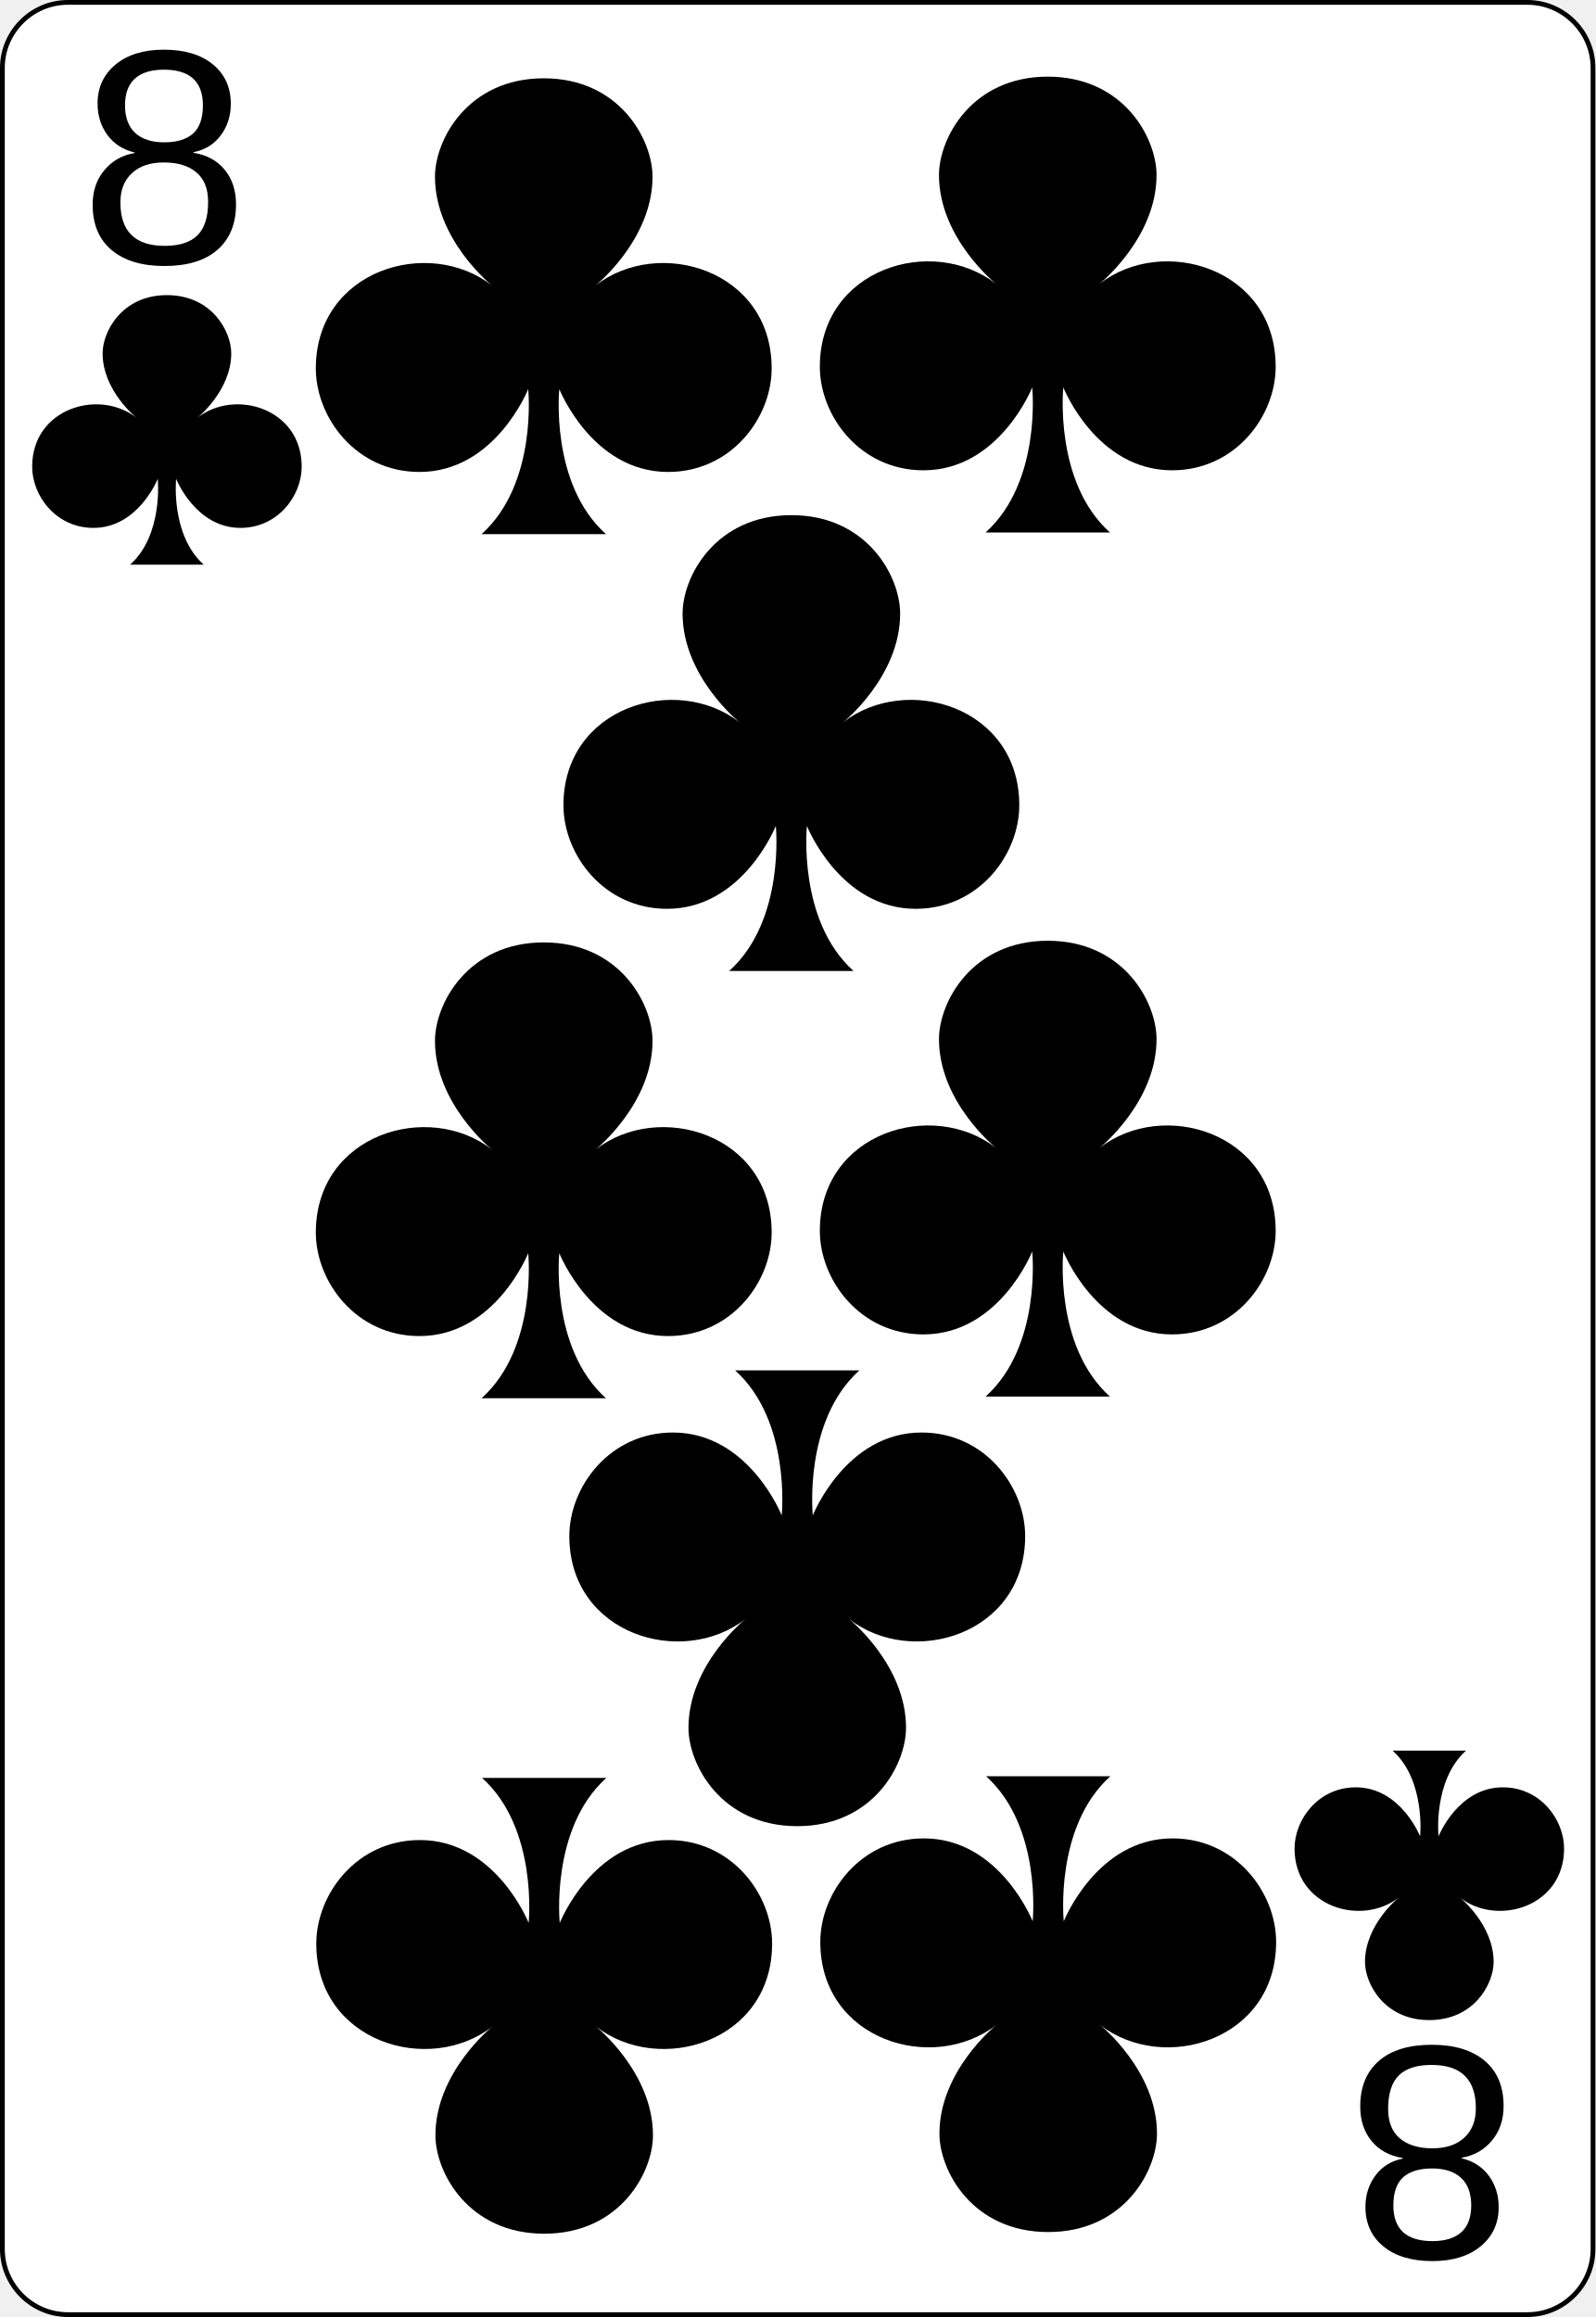
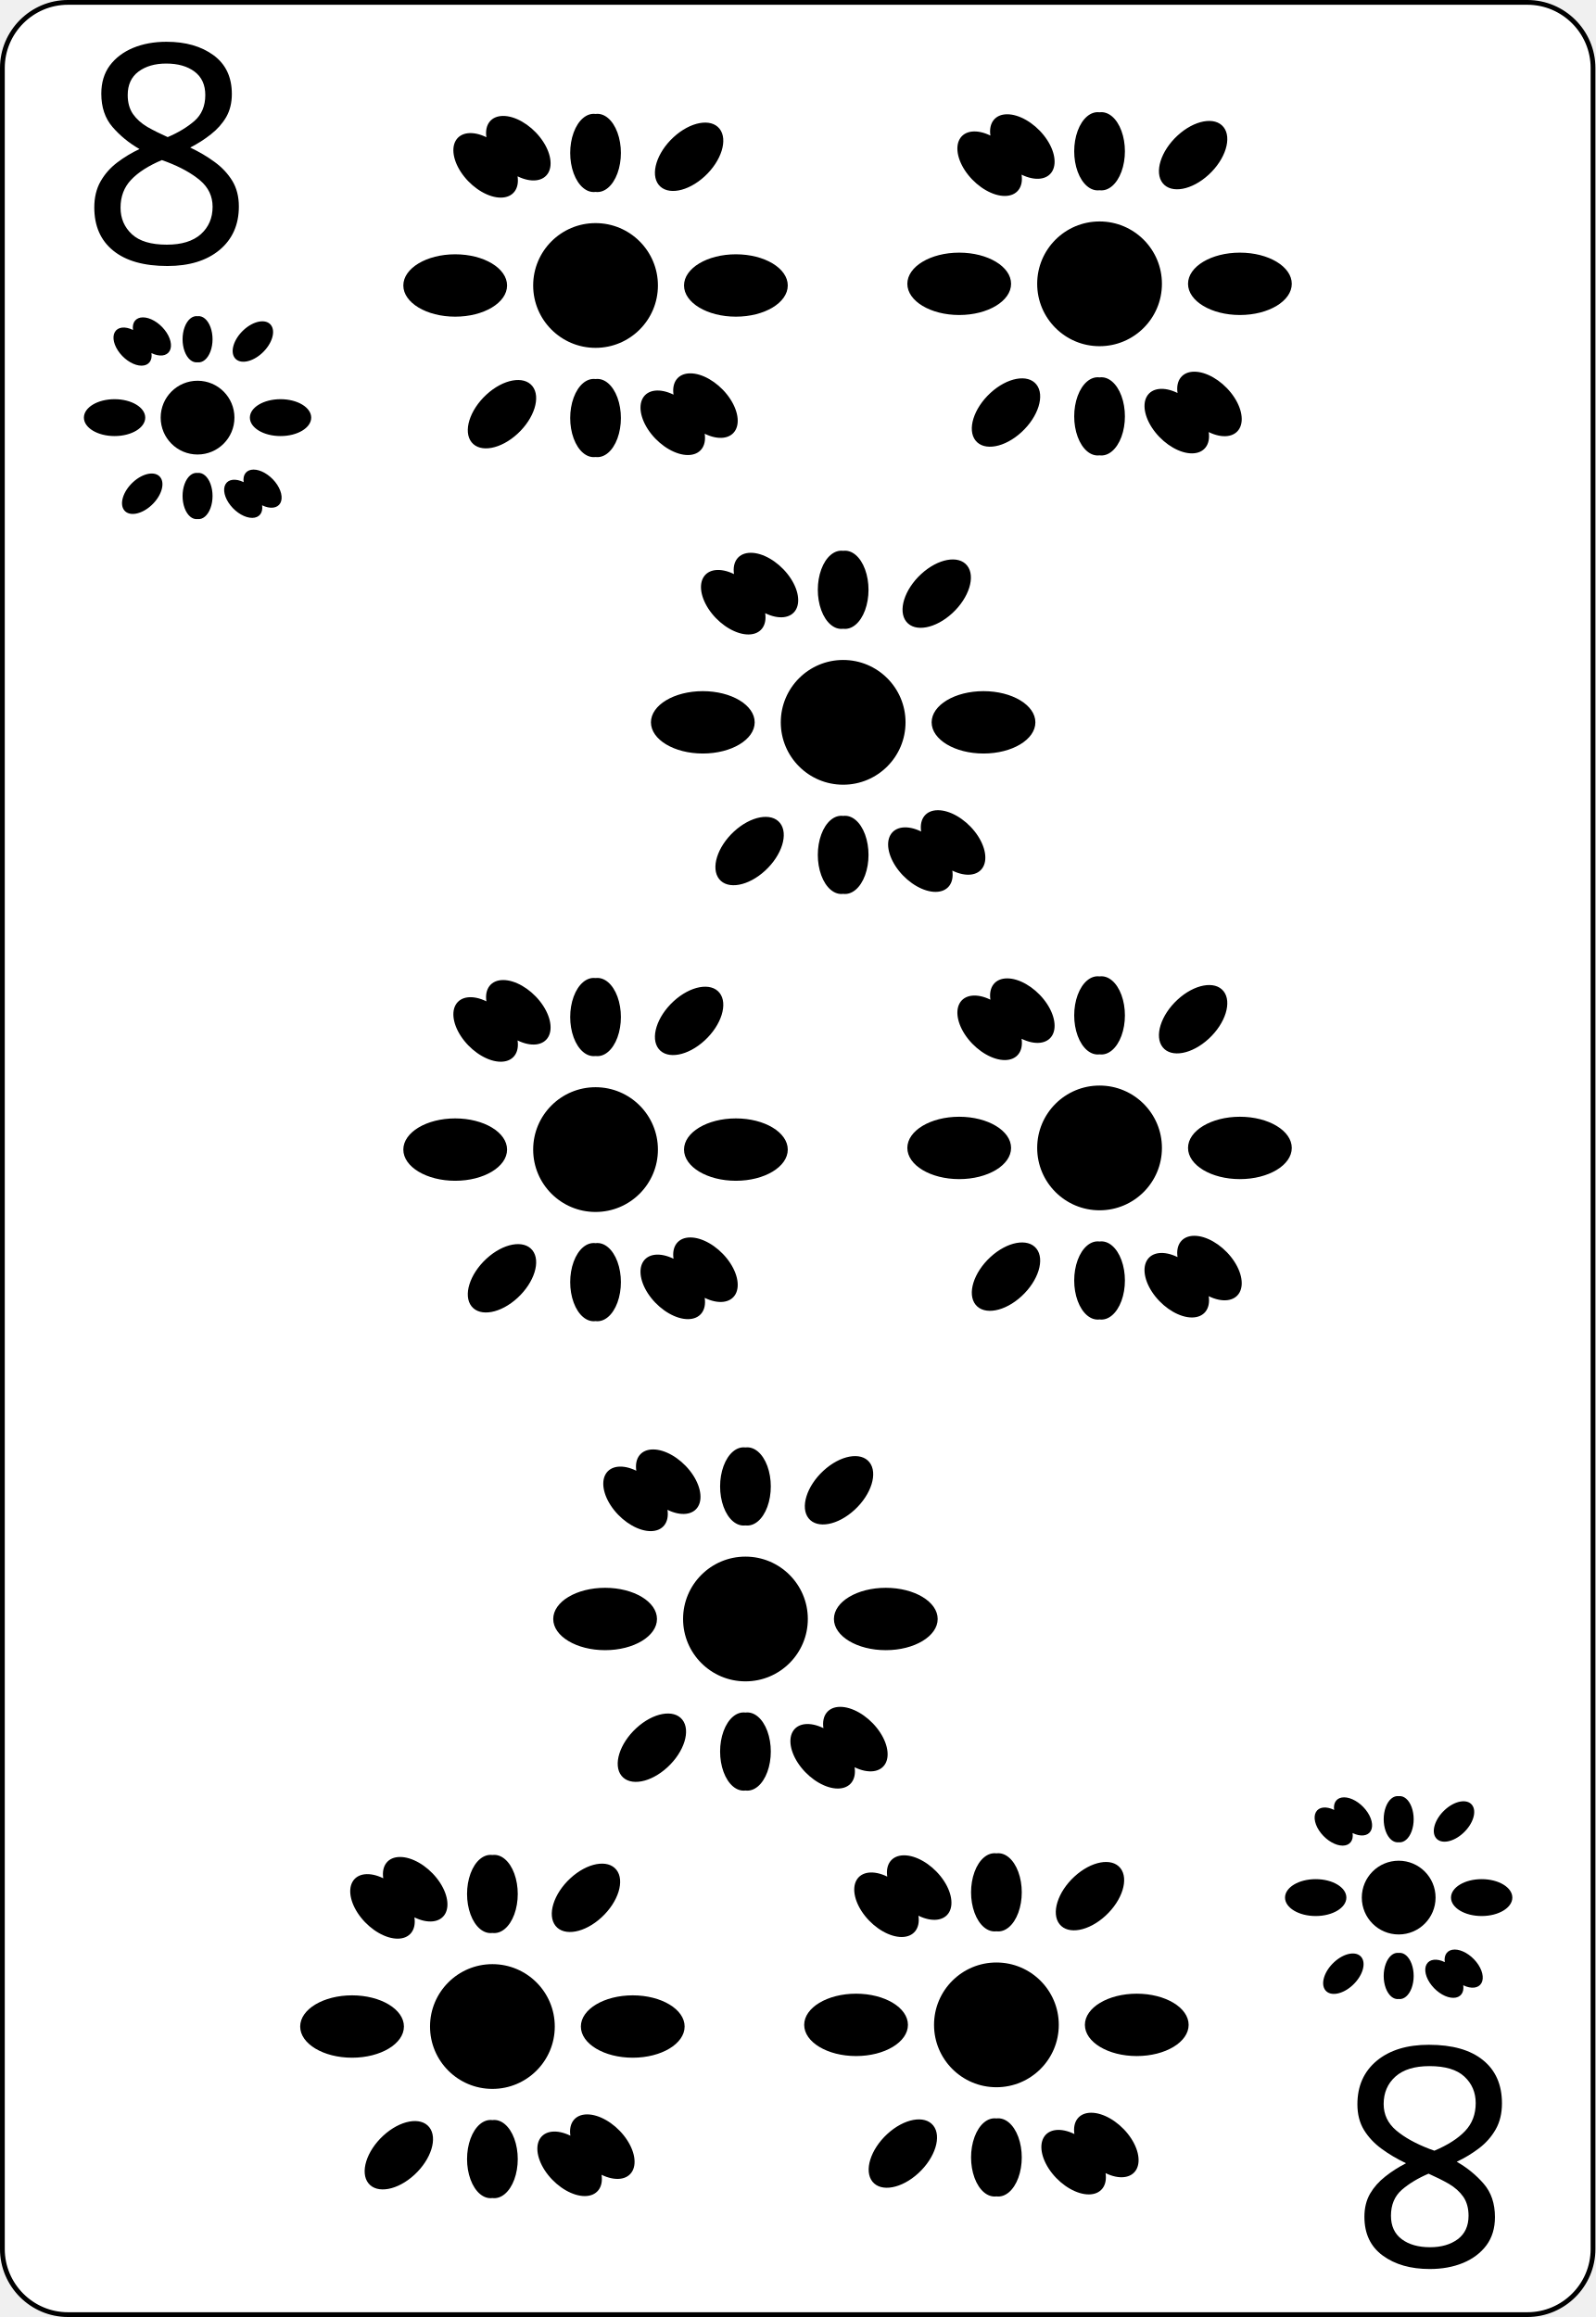
<svg xmlns="http://www.w3.org/2000/svg" xmlns:xlink="http://www.w3.org/1999/xlink" width="167.087pt" height="242.667pt" viewBox="0 0 167.087 242.667" xml:space="preserve" id="svg2" version="1.1">
  <defs id="defs41">
    <radialGradient xlink:href="#linearGradient2984" id="radialGradient3760" cx="48.231" cy="18.138" fx="48.231" fy="18.138" r="9.5" gradientUnits="userSpaceOnUse" gradientTransform="matrix(-1.560526,0.01828294,-0.02684055,-2.290953,123.9838,58.80911)" />
    <linearGradient id="linearGradient2984">
      <stop style="stop-color:#000000;stop-opacity:1;" offset="0" id="stop2986" />
      <stop style="stop-color:#000000;stop-opacity:0.656;" offset="1" id="stop2988" />
    </linearGradient>
    <radialGradient xlink:href="#linearGradient3784" id="radialGradient3792" cx="171.487" cy="511.223" fx="171.487" fy="511.223" r="81.903" gradientTransform="matrix(1.152989,-0.6739155,0.3948202,0.6754904,-233.6326,270.4008)" gradientUnits="userSpaceOnUse" />
    <linearGradient id="linearGradient3784">
      <stop style="stop-color:#ffffff;stop-opacity:0.534;" offset="0" id="stop3786" />
      <stop style="stop-color:#000000;stop-opacity:0;" offset="1" id="stop3788" />
    </linearGradient>
    <radialGradient r="81.903" fy="511.223" fx="171.487" cy="511.223" cx="171.487" gradientTransform="matrix(1.152989,-0.6739155,0.3948202,0.6754904,-233.6326,270.4008)" gradientUnits="userSpaceOnUse" id="radialGradient3855" xlink:href="#linearGradient3784-4" />
    <linearGradient id="linearGradient3784-4">
      <stop style="stop-color:#ffffff;stop-opacity:0.519;" offset="0" id="stop3786-8" />
      <stop style="stop-color:#000000;stop-opacity:0;" offset="1" id="stop3788-6" />
    </linearGradient>
    <radialGradient r="81.903" fy="461.841" fx="181.694" cy="461.841" cx="181.694" gradientTransform="matrix(1.152989,-0.6739155,0.3948202,0.6754904,-233.6326,270.4008)" gradientUnits="userSpaceOnUse" id="radialGradient3916" xlink:href="#linearGradient3784-3" />
    <linearGradient id="linearGradient3784-3">
      <stop style="stop-color:#ffffff;stop-opacity:0.702;" offset="0" id="stop3786-86" />
      <stop style="stop-color:#000000;stop-opacity:0;" offset="1" id="stop3788-2" />
    </linearGradient>
  </defs>
  <g id="Layer_x0020_1" style="fill-rule:nonzero;clip-rule:nonzero;stroke:#000000;stroke-miterlimit:4;">
    <path style="fill:#FFFFFF;stroke-width:0.5;" d="M166.837,235.548c0,3.777-3.087,6.869-6.871,6.869H7.111c-3.775,0-6.861-3.092-6.861-6.869V7.12C0.25,3.343,3.336,0.25,7.111,0.25h152.855    c3.784,0,6.871,3.093,6.871,6.87v228.428z" id="path5" />
    <g style="stroke:none;" id="g7">
      <g id="g9">
				
			</g>
    </g>
    <g id="g15">
			
		</g>
    <g id="g19">
			
		</g>
    <g style="stroke:none;" id="g23">
      <g id="g25">
				
			</g>
    </g>
    <g style="stroke:none;" id="g31">
      <g id="g33">
				
			</g>
    </g>
  </g>
-   <text xml:space="preserve" style="font-size:32px;font-style:normal;font-weight:normal;line-height:125%;letter-spacing:0px;word-spacing:0px;fill:#000000;fill-opacity:1;stroke:none;font-family:Bitstream Vera Sans" x="8.311" y="27.548" id="text3788">
-     <tspan id="tspan3790" x="8.311" y="27.548" style="font-style:normal;font-variant:normal;font-weight:normal;font-stretch:normal;font-family:Arial;-inkscape-font-specification:Arial">8</tspan>
+   <text xml:space="preserve" style="font-size:32px;font-style:normal;font-weight:normal;line-height:125%;letter-spacing:0px;word-spacing:0px;fill:#000000;fill-opacity:1;stroke:none;font-family:'Oswald', sans-serif" x="8.311" y="27.548" id="text3788">
+     <tspan id="tspan3790" x="8.311" y="27.548" style="font-style:normal;font-variant:normal;font-weight:normal;font-stretch:normal;font-family:'Oswald', sans-serif;-inkscape-font-specification:'Oswald'">8</tspan>
  </text>
  <g transform="matrix(1.485651,0,0,1.485651,-54.02466,10.01807)" id="layer1-1-4">
-     <path id="cl-9" d="m 50.291,22.698 c 0,0 2.375,-1.9 2.375,-4.534 0,-1.542 -1.369,-4.102 -4.534,-4.102 -3.165,0 -4.534,2.561 -4.534,4.102 0,2.634 2.375,4.534 2.375,4.534 -2.638,-2.055 -7.341,-0.652 -7.341,3.455 0,2.056 1.68,4.318 4.318,4.318 3.165,0 4.534,-3.455 4.534,-3.455 0,0 0.402,3.938 -1.943,6.046 h 5.182 c -2.345,-2.107 -1.943,-6.046 -1.943,-6.046 0,0 1.369,3.455 4.534,3.455 2.639,0 4.318,-2.263 4.318,-4.318 0,-4.107 -4.703,-5.51 -7.341,-3.455 z" style="fill:#000000" />
+     <path id="cl-9" d="       M 50.291,20.098 A 2.6,2.6 0 1,1 50.291,25.298 A 2.6,2.6 0 1,1 50.291,20.098 z       M 50.291,15.548 A 0.98,1.63 0 1,1 50.291,18.798 A 0.98,1.63 0 1,1 50.291,15.548 z       M 53.541,16.518 A 0.98,1.63 45 1,1 54.841,18.148 A 0.98,1.63 45 1,1 53.541,16.518 z       M 56.141,21.398 A 1.63,0.98 0 1,1 56.141,23.998 A 1.63,0.98 0 1,1 56.141,21.398 z       M 53.541,27.248 A 0.98,1.63 -45 1,1 54.841,28.878 A 0.98,1.63 -45 1,1 53.541,27.248 z       M 50.291,26.598 A 0.98,1.63 0 1,1 50.291,29.848 A 0.98,1.63 0 1,1 50.291,26.598 z       M 45.741,27.248 A 0.98,1.63 45 1,1 47.041,28.878 A 0.98,1.63 45 1,1 45.741,27.248 z       M 44.441,21.398 A 1.63,0.98 0 1,1 44.441,23.998 A 1.63,0.98 0 1,1 44.441,21.398 z       M 45.741,16.518 A 0.98,1.63 -45 1,1 47.041,18.148 A 0.98,1.63 -45 1,1 45.741,16.518 z" style="fill:#000000" />
  </g>
-   <text xml:space="preserve" style="font-size:32px;font-style:normal;font-weight:normal;line-height:125%;letter-spacing:0px;word-spacing:0px;fill:#000000;fill-opacity:1;stroke:none;font-family:Bitstream Vera Sans" x="-158.864" y="-214.467" id="text3788-8" transform="scale(-1,-1)">
-     <tspan id="tspan3790-7" x="-158.864" y="-214.467" style="font-style:normal;font-variant:normal;font-weight:normal;font-stretch:normal;font-family:Arial;-inkscape-font-specification:Arial">8</tspan>
+   <text xml:space="preserve" style="font-size:32px;font-style:normal;font-weight:normal;line-height:125%;letter-spacing:0px;word-spacing:0px;fill:#000000;fill-opacity:1;stroke:none;font-family:'Oswald', sans-serif" x="-158.864" y="-214.467" id="text3788-8" transform="scale(-1,-1)">
+     <tspan id="tspan3790-7" x="-158.864" y="-214.467" style="font-style:normal;font-variant:normal;font-weight:normal;font-stretch:normal;font-family:'Oswald', sans-serif;-inkscape-font-specification:'Oswald'">8</tspan>
  </text>
  <g transform="matrix(-1.485651,0,0,-1.485651,221.1992,232.4618)" id="layer1-1-4-1">
-     <path id="cl-9-7" d="m 50.291,22.698 c 0,0 2.375,-1.9 2.375,-4.534 0,-1.542 -1.369,-4.102 -4.534,-4.102 -3.165,0 -4.534,2.561 -4.534,4.102 0,2.634 2.375,4.534 2.375,4.534 -2.638,-2.055 -7.341,-0.652 -7.341,3.455 0,2.056 1.68,4.318 4.318,4.318 3.165,0 4.534,-3.455 4.534,-3.455 0,0 0.402,3.938 -1.943,6.046 h 5.182 c -2.345,-2.107 -1.943,-6.046 -1.943,-6.046 0,0 1.369,3.455 4.534,3.455 2.639,0 4.318,-2.263 4.318,-4.318 0,-4.107 -4.703,-5.51 -7.341,-3.455 z" style="fill:#000000" />
+     <path id="cl-9-7" d="       M 50.291,20.098 A 2.6,2.6 0 1,1 50.291,25.298 A 2.6,2.6 0 1,1 50.291,20.098 z       M 50.291,15.548 A 0.98,1.63 0 1,1 50.291,18.798 A 0.98,1.63 0 1,1 50.291,15.548 z       M 53.541,16.518 A 0.98,1.63 45 1,1 54.841,18.148 A 0.98,1.63 45 1,1 53.541,16.518 z       M 56.141,21.398 A 1.63,0.98 0 1,1 56.141,23.998 A 1.63,0.98 0 1,1 56.141,21.398 z       M 53.541,27.248 A 0.98,1.63 -45 1,1 54.841,28.878 A 0.98,1.63 -45 1,1 53.541,27.248 z       M 50.291,26.598 A 0.98,1.63 0 1,1 50.291,29.848 A 0.98,1.63 0 1,1 50.291,26.598 z       M 45.741,27.248 A 0.98,1.63 45 1,1 47.041,28.878 A 0.98,1.63 45 1,1 45.741,27.248 z       M 44.441,21.398 A 1.63,0.98 0 1,1 44.441,23.998 A 1.63,0.98 0 1,1 44.441,21.398 z       M 45.741,16.518 A 0.98,1.63 -45 1,1 47.041,18.148 A 0.98,1.63 -45 1,1 45.741,16.518 z" style="fill:#000000" />
  </g>
  <g transform="matrix(2.512578,0,0,2.512578,-63.98839,-27.13112)" id="layer1-1-4-8">
-     <path id="cl-9-8" d="m 50.291,22.698 c 0,0 2.375,-1.9 2.375,-4.534 0,-1.542 -1.369,-4.102 -4.534,-4.102 -3.165,0 -4.534,2.561 -4.534,4.102 0,2.634 2.375,4.534 2.375,4.534 -2.638,-2.055 -7.341,-0.652 -7.341,3.455 0,2.056 1.68,4.318 4.318,4.318 3.165,0 4.534,-3.455 4.534,-3.455 0,0 0.402,3.938 -1.943,6.046 h 5.182 c -2.345,-2.107 -1.943,-6.046 -1.943,-6.046 0,0 1.369,3.455 4.534,3.455 2.639,0 4.318,-2.263 4.318,-4.318 0,-4.107 -4.703,-5.51 -7.341,-3.455 z" style="fill:#000000" />
+     <path id="cl-9-8" d="       M 50.291,20.098 A 2.6,2.6 0 1,1 50.291,25.298 A 2.6,2.6 0 1,1 50.291,20.098 z       M 50.291,15.548 A 0.98,1.63 0 1,1 50.291,18.798 A 0.98,1.63 0 1,1 50.291,15.548 z       M 53.541,16.518 A 0.98,1.63 45 1,1 54.841,18.148 A 0.98,1.63 45 1,1 53.541,16.518 z       M 56.141,21.398 A 1.63,0.98 0 1,1 56.141,23.998 A 1.63,0.98 0 1,1 56.141,21.398 z       M 53.541,27.248 A 0.98,1.63 -45 1,1 54.841,28.878 A 0.98,1.63 -45 1,1 53.541,27.248 z       M 50.291,26.598 A 0.98,1.63 0 1,1 50.291,29.848 A 0.98,1.63 0 1,1 50.291,26.598 z       M 45.741,27.248 A 0.98,1.63 45 1,1 47.041,28.878 A 0.98,1.63 45 1,1 45.741,27.248 z       M 44.441,21.398 A 1.63,0.98 0 1,1 44.441,23.998 A 1.63,0.98 0 1,1 44.441,21.398 z       M 45.741,16.518 A 0.98,1.63 -45 1,1 47.041,18.148 A 0.98,1.63 -45 1,1 45.741,16.518 z" style="fill:#000000" />
  </g>
  <g transform="matrix(-2.512578,0,0,-2.512578,177.9295,269.2751)" id="layer1-1-4-8-0">
-     <path id="cl-9-8-6" d="m 50.291,22.698 c 0,0 2.375,-1.9 2.375,-4.534 0,-1.542 -1.369,-4.102 -4.534,-4.102 -3.165,0 -4.534,2.561 -4.534,4.102 0,2.634 2.375,4.534 2.375,4.534 -2.638,-2.055 -7.341,-0.652 -7.341,3.455 0,2.056 1.68,4.318 4.318,4.318 3.165,0 4.534,-3.455 4.534,-3.455 0,0 0.402,3.938 -1.943,6.046 h 5.182 c -2.345,-2.107 -1.943,-6.046 -1.943,-6.046 0,0 1.369,3.455 4.534,3.455 2.639,0 4.318,-2.263 4.318,-4.318 0,-4.107 -4.703,-5.51 -7.341,-3.455 z" style="fill:#000000" />
+     <path id="cl-9-8-6" d="       M 50.291,20.098 A 2.6,2.6 0 1,1 50.291,25.298 A 2.6,2.6 0 1,1 50.291,20.098 z       M 50.291,15.548 A 0.98,1.63 0 1,1 50.291,18.798 A 0.98,1.63 0 1,1 50.291,15.548 z       M 53.541,16.518 A 0.98,1.63 45 1,1 54.841,18.148 A 0.98,1.63 45 1,1 53.541,16.518 z       M 56.141,21.398 A 1.63,0.98 0 1,1 56.141,23.998 A 1.63,0.98 0 1,1 56.141,21.398 z       M 53.541,27.248 A 0.98,1.63 -45 1,1 54.841,28.878 A 0.98,1.63 -45 1,1 53.541,27.248 z       M 50.291,26.598 A 0.98,1.63 0 1,1 50.291,29.848 A 0.98,1.63 0 1,1 50.291,26.598 z       M 45.741,27.248 A 0.98,1.63 45 1,1 47.041,28.878 A 0.98,1.63 45 1,1 45.741,27.248 z       M 44.441,21.398 A 1.63,0.98 0 1,1 44.441,23.998 A 1.63,0.98 0 1,1 44.441,21.398 z       M 45.741,16.518 A 0.98,1.63 -45 1,1 47.041,18.148 A 0.98,1.63 -45 1,1 45.741,16.518 z" style="fill:#000000" />
  </g>
  <g transform="matrix(2.512578,0,0,2.512578,-63.98839,63.36968)" id="layer1-1-4-8-2">
-     <path id="cl-9-8-0" d="m 50.291,22.698 c 0,0 2.375,-1.9 2.375,-4.534 0,-1.542 -1.369,-4.102 -4.534,-4.102 -3.165,0 -4.534,2.561 -4.534,4.102 0,2.634 2.375,4.534 2.375,4.534 -2.638,-2.055 -7.341,-0.652 -7.341,3.455 0,2.056 1.68,4.318 4.318,4.318 3.165,0 4.534,-3.455 4.534,-3.455 0,0 0.402,3.938 -1.943,6.046 h 5.182 c -2.345,-2.107 -1.943,-6.046 -1.943,-6.046 0,0 1.369,3.455 4.534,3.455 2.639,0 4.318,-2.263 4.318,-4.318 0,-4.107 -4.703,-5.51 -7.341,-3.455 z" style="fill:#000000" />
+     <path id="cl-9-8-0" d="       M 50.291,20.098 A 2.6,2.6 0 1,1 50.291,25.298 A 2.6,2.6 0 1,1 50.291,20.098 z       M 50.291,15.548 A 0.98,1.63 0 1,1 50.291,18.798 A 0.98,1.63 0 1,1 50.291,15.548 z       M 53.541,16.518 A 0.98,1.63 45 1,1 54.841,18.148 A 0.98,1.63 45 1,1 53.541,16.518 z       M 56.141,21.398 A 1.63,0.98 0 1,1 56.141,23.998 A 1.63,0.98 0 1,1 56.141,21.398 z       M 53.541,27.248 A 0.98,1.63 -45 1,1 54.841,28.878 A 0.98,1.63 -45 1,1 53.541,27.248 z       M 50.291,26.598 A 0.98,1.63 0 1,1 50.291,29.848 A 0.98,1.63 0 1,1 50.291,26.598 z       M 45.741,27.248 A 0.98,1.63 45 1,1 47.041,28.878 A 0.98,1.63 45 1,1 45.741,27.248 z       M 44.441,21.398 A 1.63,0.98 0 1,1 44.441,23.998 A 1.63,0.98 0 1,1 44.441,21.398 z       M 45.741,16.518 A 0.98,1.63 -45 1,1 47.041,18.148 A 0.98,1.63 -45 1,1 45.741,16.518 z" style="fill:#000000" />
  </g>
  <g transform="matrix(2.512578,0,0,2.512578,-11.20333,-27.30484)" id="layer1-1-4-8-8">
-     <path id="cl-9-8-9" d="m 50.291,22.698 c 0,0 2.375,-1.9 2.375,-4.534 0,-1.542 -1.369,-4.102 -4.534,-4.102 -3.165,0 -4.534,2.561 -4.534,4.102 0,2.634 2.375,4.534 2.375,4.534 -2.638,-2.055 -7.341,-0.652 -7.341,3.455 0,2.056 1.68,4.318 4.318,4.318 3.165,0 4.534,-3.455 4.534,-3.455 0,0 0.402,3.938 -1.943,6.046 h 5.182 c -2.345,-2.107 -1.943,-6.046 -1.943,-6.046 0,0 1.369,3.455 4.534,3.455 2.639,0 4.318,-2.263 4.318,-4.318 0,-4.107 -4.703,-5.51 -7.341,-3.455 z" style="fill:#000000" />
+     <path id="cl-9-8-9" d="       M 50.291,20.098 A 2.6,2.6 0 1,1 50.291,25.298 A 2.6,2.6 0 1,1 50.291,20.098 z       M 50.291,15.548 A 0.98,1.63 0 1,1 50.291,18.798 A 0.98,1.63 0 1,1 50.291,15.548 z       M 53.541,16.518 A 0.98,1.63 45 1,1 54.841,18.148 A 0.98,1.63 45 1,1 53.541,16.518 z       M 56.141,21.398 A 1.63,0.98 0 1,1 56.141,23.998 A 1.63,0.98 0 1,1 56.141,21.398 z       M 53.541,27.248 A 0.98,1.63 -45 1,1 54.841,28.878 A 0.98,1.63 -45 1,1 53.541,27.248 z       M 50.291,26.598 A 0.98,1.63 0 1,1 50.291,29.848 A 0.98,1.63 0 1,1 50.291,26.598 z       M 45.741,27.248 A 0.98,1.63 45 1,1 47.041,28.878 A 0.98,1.63 45 1,1 45.741,27.248 z       M 44.441,21.398 A 1.63,0.98 0 1,1 44.441,23.998 A 1.63,0.98 0 1,1 44.441,21.398 z       M 45.741,16.518 A 0.98,1.63 -45 1,1 47.041,18.148 A 0.98,1.63 -45 1,1 45.741,16.518 z" style="fill:#000000" />
  </g>
  <g transform="matrix(-2.512578,0,0,-2.512578,230.7146,269.1014)" id="layer1-1-4-8-0-2">
-     <path id="cl-9-8-6-6" d="m 50.291,22.698 c 0,0 2.375,-1.9 2.375,-4.534 0,-1.542 -1.369,-4.102 -4.534,-4.102 -3.165,0 -4.534,2.561 -4.534,4.102 0,2.634 2.375,4.534 2.375,4.534 -2.638,-2.055 -7.341,-0.652 -7.341,3.455 0,2.056 1.68,4.318 4.318,4.318 3.165,0 4.534,-3.455 4.534,-3.455 0,0 0.402,3.938 -1.943,6.046 h 5.182 c -2.345,-2.107 -1.943,-6.046 -1.943,-6.046 0,0 1.369,3.455 4.534,3.455 2.639,0 4.318,-2.263 4.318,-4.318 0,-4.107 -4.703,-5.51 -7.341,-3.455 z" style="fill:#000000" />
+     <path id="cl-9-8-6-6" d="       M 50.291,20.098 A 2.6,2.6 0 1,1 50.291,25.298 A 2.6,2.6 0 1,1 50.291,20.098 z       M 50.291,15.548 A 0.98,1.63 0 1,1 50.291,18.798 A 0.98,1.63 0 1,1 50.291,15.548 z       M 53.541,16.518 A 0.98,1.63 45 1,1 54.841,18.148 A 0.98,1.63 45 1,1 53.541,16.518 z       M 56.141,21.398 A 1.63,0.98 0 1,1 56.141,23.998 A 1.63,0.98 0 1,1 56.141,21.398 z       M 53.541,27.248 A 0.98,1.63 -45 1,1 54.841,28.878 A 0.98,1.63 -45 1,1 53.541,27.248 z       M 50.291,26.598 A 0.98,1.63 0 1,1 50.291,29.848 A 0.98,1.63 0 1,1 50.291,26.598 z       M 45.741,27.248 A 0.98,1.63 45 1,1 47.041,28.878 A 0.98,1.63 45 1,1 45.741,27.248 z       M 44.441,21.398 A 1.63,0.98 0 1,1 44.441,23.998 A 1.63,0.98 0 1,1 44.441,21.398 z       M 45.741,16.518 A 0.98,1.63 -45 1,1 47.041,18.148 A 0.98,1.63 -45 1,1 45.741,16.518 z" style="fill:#000000" />
  </g>
  <g transform="matrix(2.512578,0,0,2.512578,-11.20333,63.19596)" id="layer1-1-4-8-2-6">
-     <path id="cl-9-8-0-4" d="m 50.291,22.698 c 0,0 2.375,-1.9 2.375,-4.534 0,-1.542 -1.369,-4.102 -4.534,-4.102 -3.165,0 -4.534,2.561 -4.534,4.102 0,2.634 2.375,4.534 2.375,4.534 -2.638,-2.055 -7.341,-0.652 -7.341,3.455 0,2.056 1.68,4.318 4.318,4.318 3.165,0 4.534,-3.455 4.534,-3.455 0,0 0.402,3.938 -1.943,6.046 h 5.182 c -2.345,-2.107 -1.943,-6.046 -1.943,-6.046 0,0 1.369,3.455 4.534,3.455 2.639,0 4.318,-2.263 4.318,-4.318 0,-4.107 -4.703,-5.51 -7.341,-3.455 z" style="fill:#000000" />
+     <path id="cl-9-8-0-4" d="       M 50.291,20.098 A 2.6,2.6 0 1,1 50.291,25.298 A 2.6,2.6 0 1,1 50.291,20.098 z       M 50.291,15.548 A 0.98,1.63 0 1,1 50.291,18.798 A 0.98,1.63 0 1,1 50.291,15.548 z       M 53.541,16.518 A 0.98,1.63 45 1,1 54.841,18.148 A 0.98,1.63 45 1,1 53.541,16.518 z       M 56.141,21.398 A 1.63,0.98 0 1,1 56.141,23.998 A 1.63,0.98 0 1,1 56.141,21.398 z       M 53.541,27.248 A 0.98,1.63 -45 1,1 54.841,28.878 A 0.98,1.63 -45 1,1 53.541,27.248 z       M 50.291,26.598 A 0.98,1.63 0 1,1 50.291,29.848 A 0.98,1.63 0 1,1 50.291,26.598 z       M 45.741,27.248 A 0.98,1.63 45 1,1 47.041,28.878 A 0.98,1.63 45 1,1 45.741,27.248 z       M 44.441,21.398 A 1.63,0.98 0 1,1 44.441,23.998 A 1.63,0.98 0 1,1 44.441,21.398 z       M 45.741,16.518 A 0.98,1.63 -45 1,1 47.041,18.148 A 0.98,1.63 -45 1,1 45.741,16.518 z" style="fill:#000000" />
  </g>
  <g transform="matrix(2.512578,0,0,2.512578,-38.0557,18.62236)" id="layer1-1-4-8-6">
-     <path id="cl-9-8-8" d="m 50.291,22.698 c 0,0 2.375,-1.9 2.375,-4.534 0,-1.542 -1.369,-4.102 -4.534,-4.102 -3.165,0 -4.534,2.561 -4.534,4.102 0,2.634 2.375,4.534 2.375,4.534 -2.638,-2.055 -7.341,-0.652 -7.341,3.455 0,2.056 1.68,4.318 4.318,4.318 3.165,0 4.534,-3.455 4.534,-3.455 0,0 0.402,3.938 -1.943,6.046 h 5.182 c -2.345,-2.107 -1.943,-6.046 -1.943,-6.046 0,0 1.369,3.455 4.534,3.455 2.639,0 4.318,-2.263 4.318,-4.318 0,-4.107 -4.703,-5.51 -7.341,-3.455 z" style="fill:#000000" />
+     <path id="cl-9-8-8" d="       M 50.291,20.098 A 2.6,2.6 0 1,1 50.291,25.298 A 2.6,2.6 0 1,1 50.291,20.098 z       M 50.291,15.548 A 0.98,1.63 0 1,1 50.291,18.798 A 0.98,1.63 0 1,1 50.291,15.548 z       M 53.541,16.518 A 0.98,1.63 45 1,1 54.841,18.148 A 0.98,1.63 45 1,1 53.541,16.518 z       M 56.141,21.398 A 1.63,0.98 0 1,1 56.141,23.998 A 1.63,0.98 0 1,1 56.141,21.398 z       M 53.541,27.248 A 0.98,1.63 -45 1,1 54.841,28.878 A 0.98,1.63 -45 1,1 53.541,27.248 z       M 50.291,26.598 A 0.98,1.63 0 1,1 50.291,29.848 A 0.98,1.63 0 1,1 50.291,26.598 z       M 45.741,27.248 A 0.98,1.63 45 1,1 47.041,28.878 A 0.98,1.63 45 1,1 45.741,27.248 z       M 44.441,21.398 A 1.63,0.98 0 1,1 44.441,23.998 A 1.63,0.98 0 1,1 44.441,21.398 z       M 45.741,16.518 A 0.98,1.63 -45 1,1 47.041,18.148 A 0.98,1.63 -45 1,1 45.741,16.518 z" style="fill:#000000" />
  </g>
  <g transform="matrix(-2.512578,0,0,-2.512578,204.4313,226.5922)" id="layer1-1-4-8-6-8">
-     <path id="cl-9-8-8-8" d="m 50.291,22.698 c 0,0 2.375,-1.9 2.375,-4.534 0,-1.542 -1.369,-4.102 -4.534,-4.102 -3.165,0 -4.534,2.561 -4.534,4.102 0,2.634 2.375,4.534 2.375,4.534 -2.638,-2.055 -7.341,-0.652 -7.341,3.455 0,2.056 1.68,4.318 4.318,4.318 3.165,0 4.534,-3.455 4.534,-3.455 0,0 0.402,3.938 -1.943,6.046 h 5.182 c -2.345,-2.107 -1.943,-6.046 -1.943,-6.046 0,0 1.369,3.455 4.534,3.455 2.639,0 4.318,-2.263 4.318,-4.318 0,-4.107 -4.703,-5.51 -7.341,-3.455 z" style="fill:#000000" />
+     <path id="cl-9-8-8-8" d="       M 50.291,20.098 A 2.6,2.6 0 1,1 50.291,25.298 A 2.6,2.6 0 1,1 50.291,20.098 z       M 50.291,15.548 A 0.98,1.63 0 1,1 50.291,18.798 A 0.98,1.63 0 1,1 50.291,15.548 z       M 53.541,16.518 A 0.98,1.63 45 1,1 54.841,18.148 A 0.98,1.63 45 1,1 53.541,16.518 z       M 56.141,21.398 A 1.63,0.98 0 1,1 56.141,23.998 A 1.63,0.98 0 1,1 56.141,21.398 z       M 53.541,27.248 A 0.98,1.63 -45 1,1 54.841,28.878 A 0.98,1.63 -45 1,1 53.541,27.248 z       M 50.291,26.598 A 0.98,1.63 0 1,1 50.291,29.848 A 0.98,1.63 0 1,1 50.291,26.598 z       M 45.741,27.248 A 0.98,1.63 45 1,1 47.041,28.878 A 0.98,1.63 45 1,1 45.741,27.248 z       M 44.441,21.398 A 1.63,0.98 0 1,1 44.441,23.998 A 1.63,0.98 0 1,1 44.441,21.398 z       M 45.741,16.518 A 0.98,1.63 -45 1,1 47.041,18.148 A 0.98,1.63 -45 1,1 45.741,16.518 z" style="fill:#000000" />
  </g>
</svg>
